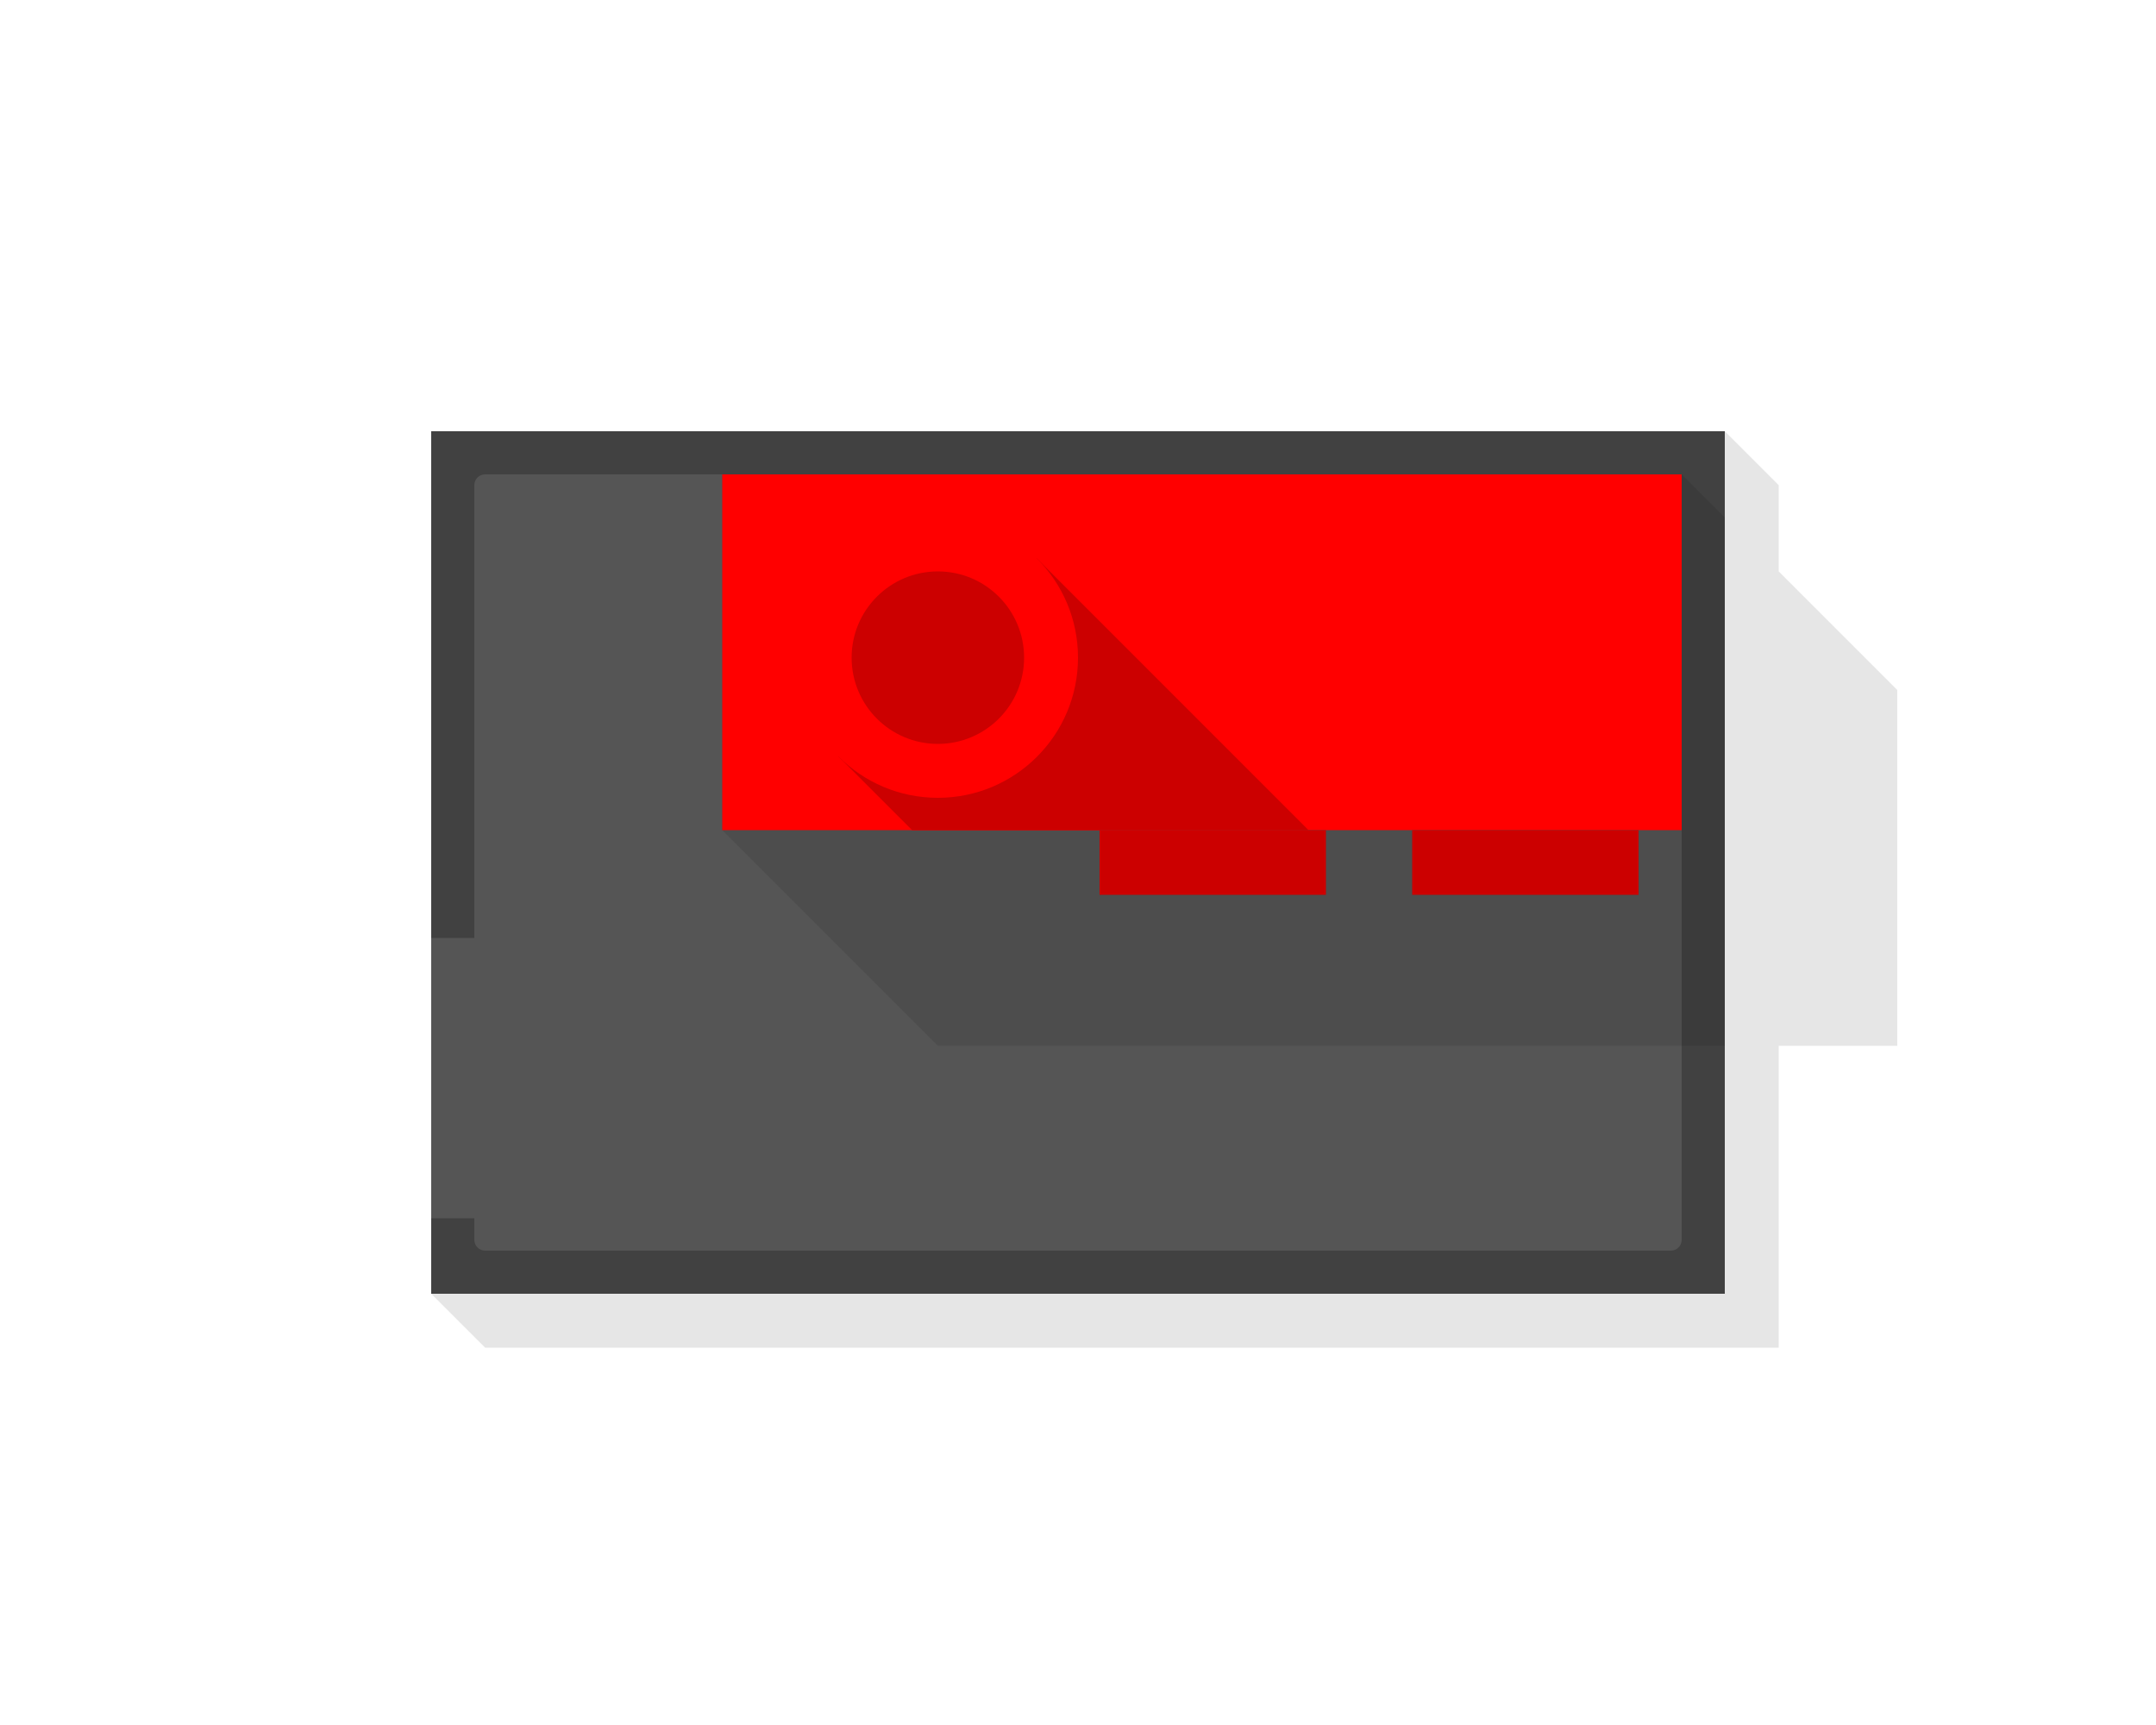
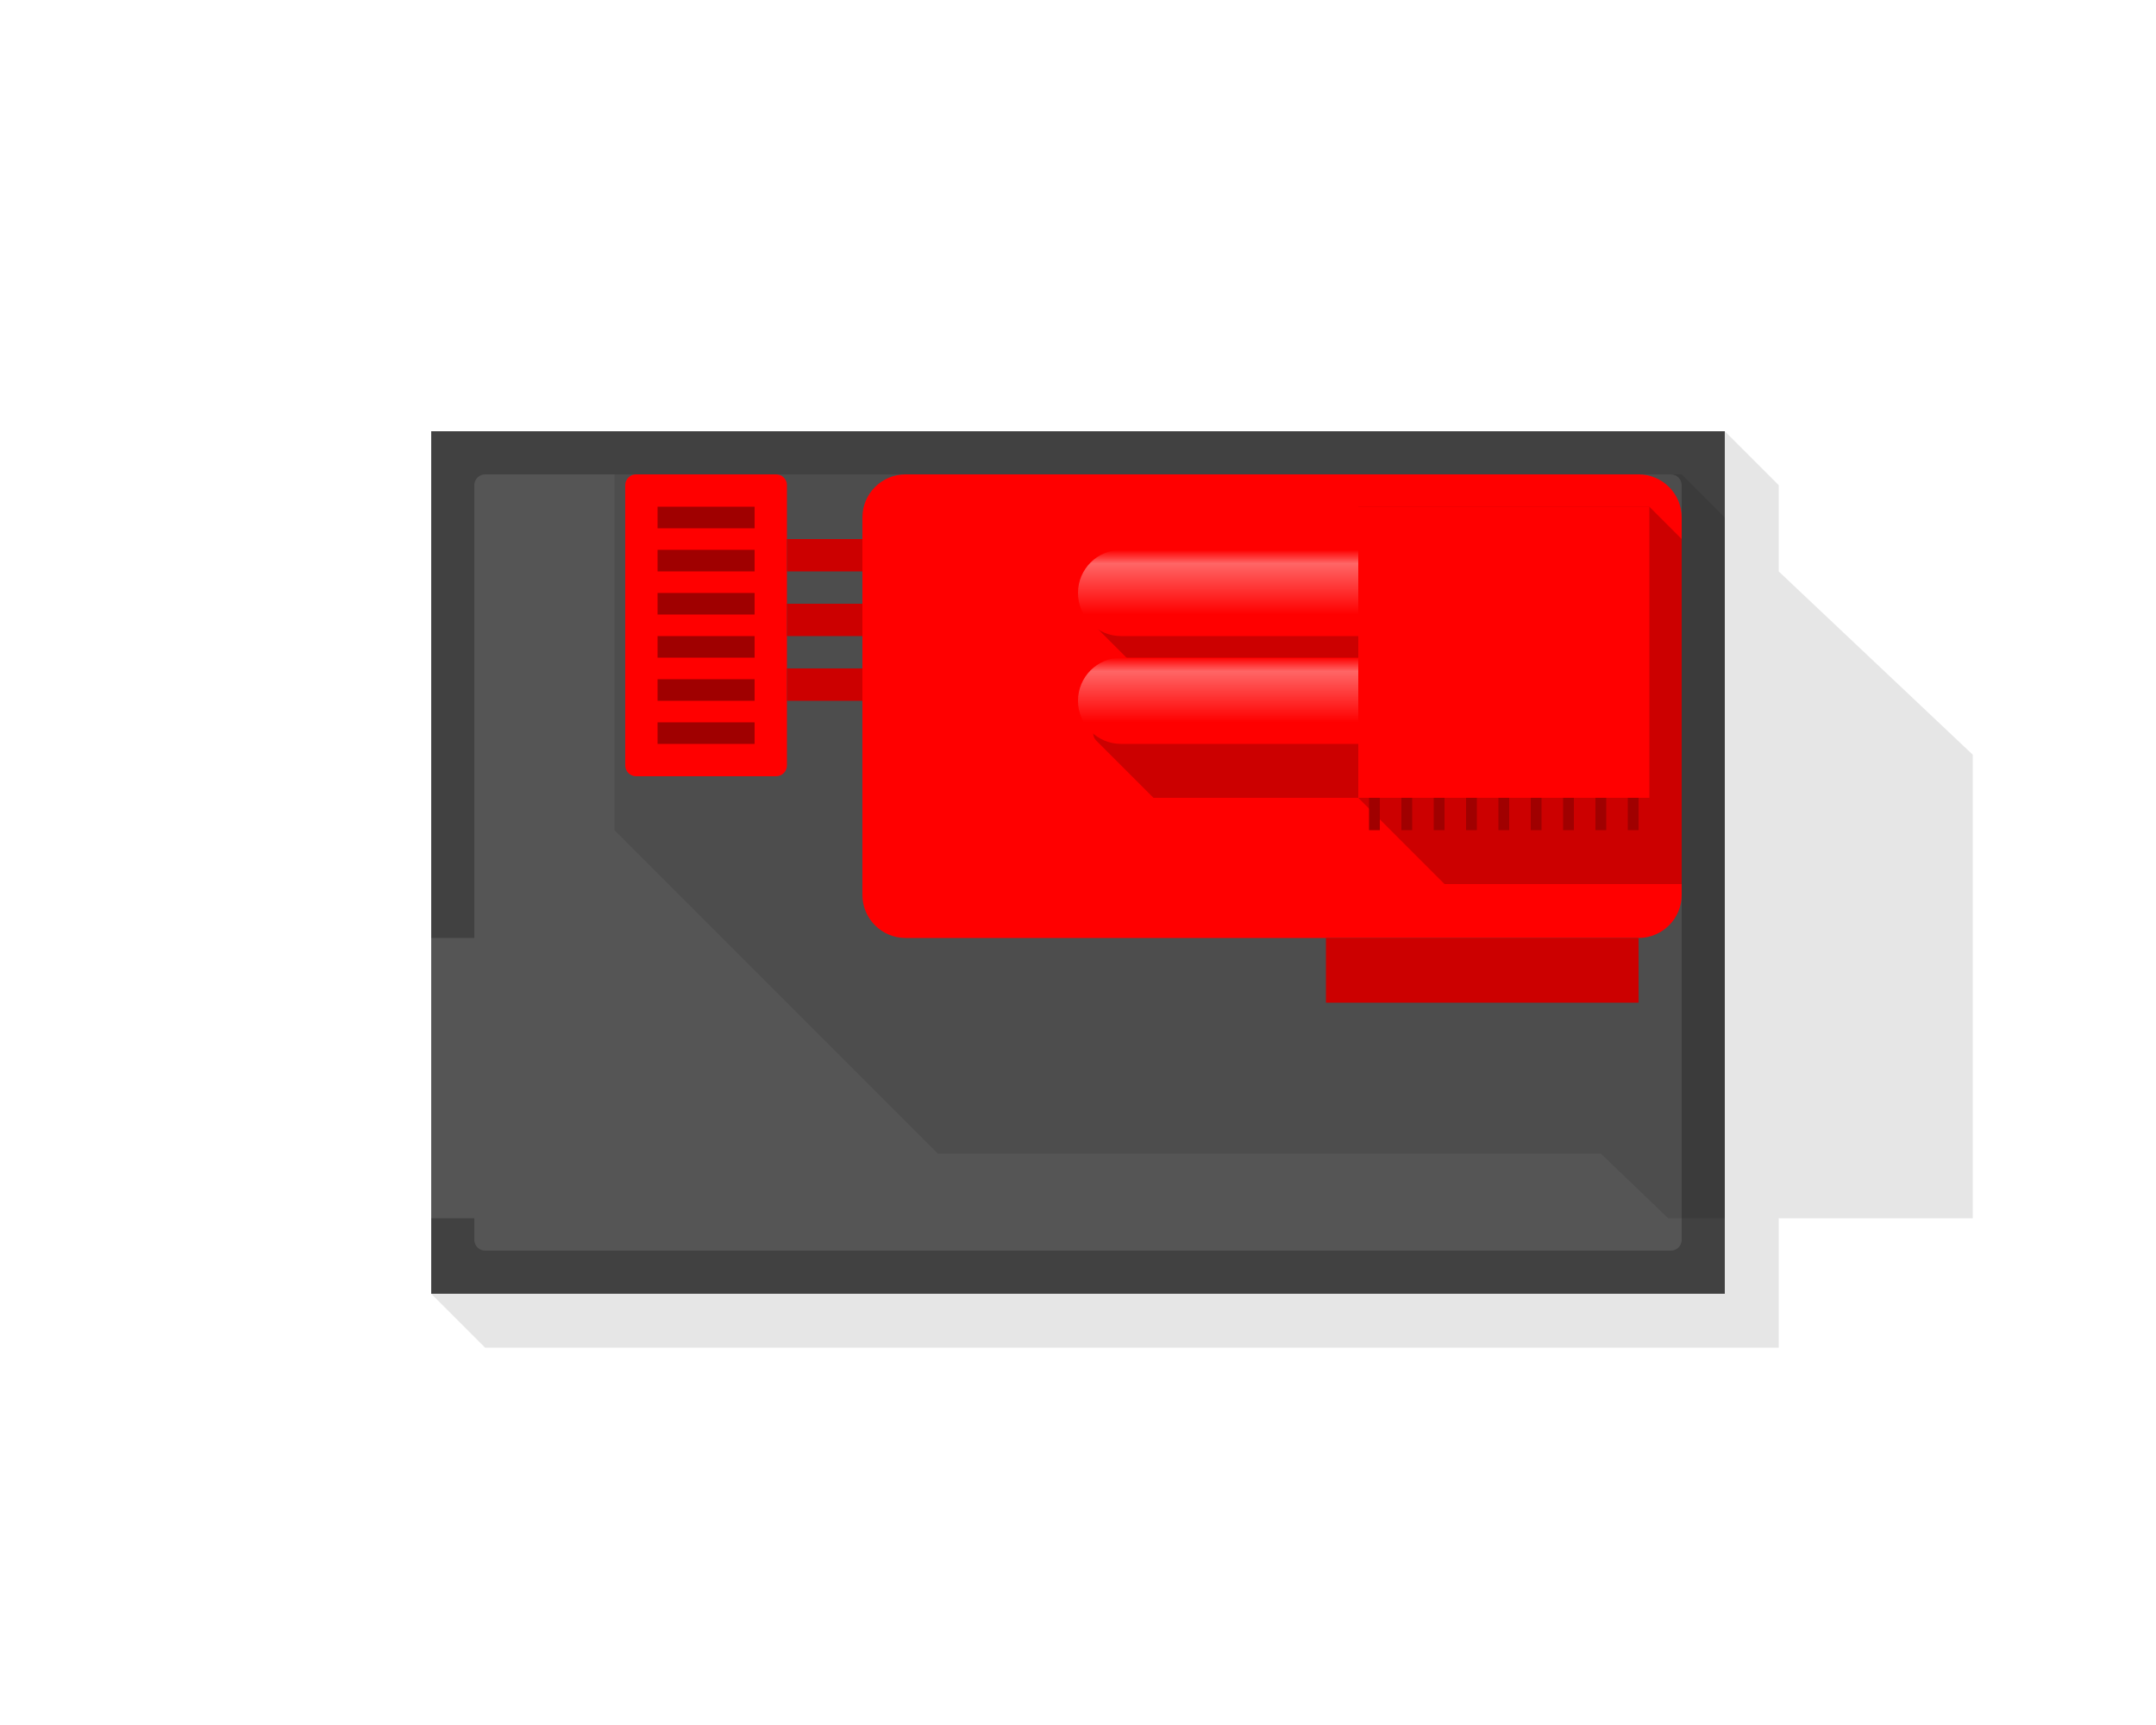
<svg xmlns="http://www.w3.org/2000/svg" width="200" height="160" viewBox="0 0 200 160" fill="none">
  <g id="Factory-Left">
-     <rect id="PinPlacement" x="118.5" y="48.5" width="33" height="24" stroke="black" />
+     <rect id="PinPlacement" x="127.5" y="48.5" width="24" height="24" stroke="black" />
    <g id="Ground">
      <rect id="Fill" x="40" y="40" width="120" height="80" fill="#414141" />
      <rect id="Entrance" x="40" y="87" width="7" height="26" fill="#555555" />
      <rect id="Parking" x="44" y="44" width="112" height="72" rx="1" fill="#555555" />
    </g>
    <g id="Shadows">
-       <path id="Shadow" d="M165 45V53L176 64V97H165V125H45L40 120H160V97H87L67 77V44H156L160 48V40L165 45Z" fill="black" fill-opacity="0.1" />
+       <path id="Shadow" d="M165 45V53L183 70V113H165V125H45L40 120H160V113H154.75L148.5 107H87L57 77V44H156L160 48V40L165 45Z" fill="black" fill-opacity="0.1" />
    </g>
    <g id="Building">
-       <rect id="RoofMain" x="67" y="44" width="89" height="33" fill="#FF0000" />
-       <path id="RoofShadow" d="M121.385 77H84.615L77.793 70.178L96.178 51.793L121.385 77Z" fill="#CC0000" />
-       <rect id="RoofShadow_2" x="131" y="77" width="21" height="6" fill="#CC0000" />
-       <rect id="RoofShadow_3" x="102" y="77" width="21" height="6" fill="#CC0000" />
-       <circle id="RoofMain_2" cx="87" cy="61" r="13" fill="#FF0000" />
-       <circle id="RoofShadow_4" cx="87" cy="61" r="8" fill="#CC0000" />
+       <rect id="RoofMain" x="80" y="44" width="76" height="43" rx="4" fill="#FF0000" />
+       <path id="RoofShadow" d="M156 50V82H134L126 74V47H153L156 50Z" fill="#CC0000" />
+       <rect id="RoofMain_2" x="126" y="47" width="27" height="27" fill="#FF0000" />
+       <rect id="RoofShadow_2" x="123" y="87" width="29" height="6" fill="#CC0000" />
+       <rect id="RoofMain_3" x="58" y="44" width="15" height="28" rx="1" fill="#FF0000" />
+       <path id="RoofShadow_3" d="M101.707 58.207C101.077 57.577 101.523 56.5 102.414 56.5H126V64.5H108L101.707 58.207Z" fill="#CC0000" />
+       <path id="RoofShadow_4" d="M101.707 68.707C101.077 68.077 101.523 67 102.414 67H126V74H107L101.707 68.707Z" fill="#CC0000" />
+       <path id="RoofMain_4" d="M100 55C100 52.791 101.791 51 104 51H126V59H104C101.791 59 100 57.209 100 55V55Z" fill="#FF0000" />
+       <path id="RoofMain_5" d="M100 65C100 62.791 101.791 61 104 61H126V69H104C101.791 69 100 67.209 100 65V65Z" fill="#FF0000" />
+       <path id="Gradient" d="M100 65C100 62.791 101.791 61 104 61H126V69H104C101.791 69 100 67.209 100 65V65Z" fill="url(#paint0_linear_99_256)" />
+       <path id="Gradient_2" d="M100 55C100 52.791 101.791 51 104 51H126V59H104C101.791 59 100 57.209 100 55V55Z" fill="url(#paint1_linear_99_256)" />
+       <rect id="RoofShadow_5" x="73" y="50" width="7" height="3" fill="#CC0000" />
+       <rect id="RoofShadow_6" x="73" y="56" width="7" height="3" fill="#CC0000" />
+       <rect id="RoofShadow_7" x="73" y="62" width="7" height="3" fill="#CC0000" />
+       <g id="RoofDarkest">
+         <path d="M128 77H127V74H128V77Z" fill="#A00000" />
+         <path d="M131 77H130V74H131V77Z" fill="#A00000" />
+         <path d="M134 77H133V74H134V77Z" fill="#A00000" />
+         <path d="M137 77H136V74H137V77Z" fill="#A00000" />
+         <path d="M140 77H139V74H140V77Z" fill="#A00000" />
+         <path d="M143 77H142V74H143V77Z" fill="#A00000" />
+         <path d="M146 77H145V74H146V77Z" fill="#A00000" />
+         <path d="M149 77H148V74H149V77Z" fill="#A00000" />
+         <path d="M152 77H151V74H152V77Z" fill="#A00000" />
+       </g>
+     </g>
+     <g id="Pins">
+       <rect id="Pin_1" x="61" y="67" width="9" height="2" fill="#A00000" />
+       <rect id="Pin_2" x="61" y="63" width="9" height="2" fill="#A00000" />
+       <rect id="Pin_3" x="61" y="59" width="9" height="2" fill="#A00000" />
+       <rect id="Pin_4" x="61" y="55" width="9" height="2" fill="#A00000" />
+       <rect id="Pin_5" x="61" y="51" width="9" height="2" fill="#A00000" />
+       <rect id="Pin_6" x="61" y="47" width="9" height="2" fill="#A00000" />
    </g>
  </g>
+   <defs>
+     <linearGradient id="paint0_linear_99_256" x1="113" y1="61" x2="113" y2="69" gradientUnits="userSpaceOnUse">
+       <stop stop-color="white" stop-opacity="0" />
+       <stop offset="0.159" stop-color="white" stop-opacity="0.4" />
+       <stop offset="0.75" stop-color="white" stop-opacity="0" />
+     </linearGradient>
+     <linearGradient id="paint1_linear_99_256" x1="113" y1="51" x2="113" y2="59" gradientUnits="userSpaceOnUse">
+       <stop stop-color="white" stop-opacity="0" />
+       <stop offset="0.159" stop-color="white" stop-opacity="0.4" />
+       <stop offset="0.75" stop-color="white" stop-opacity="0" />
+     </linearGradient>
+   </defs>
</svg>
